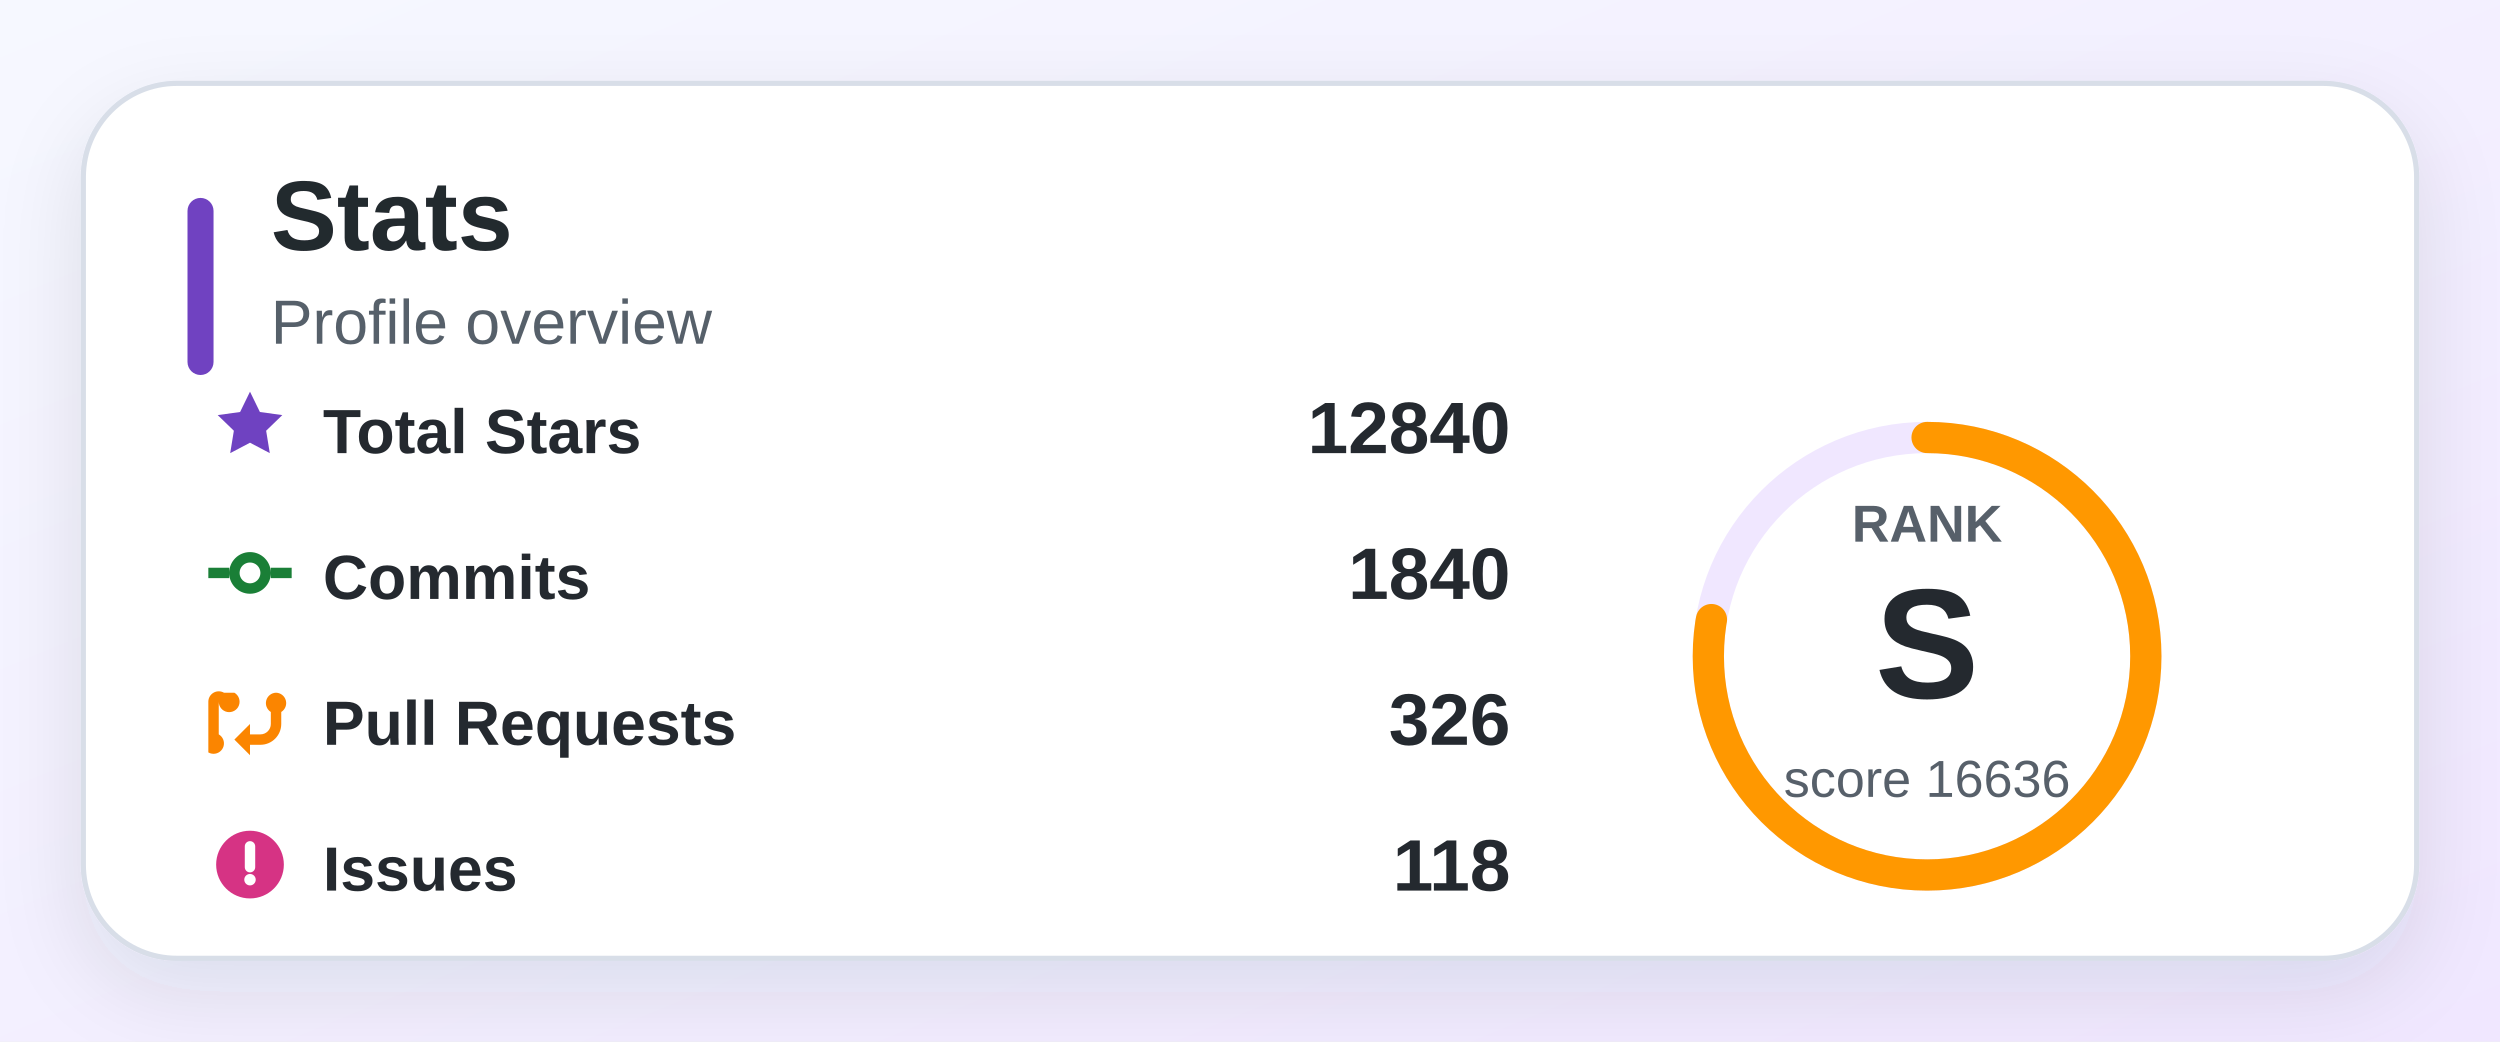
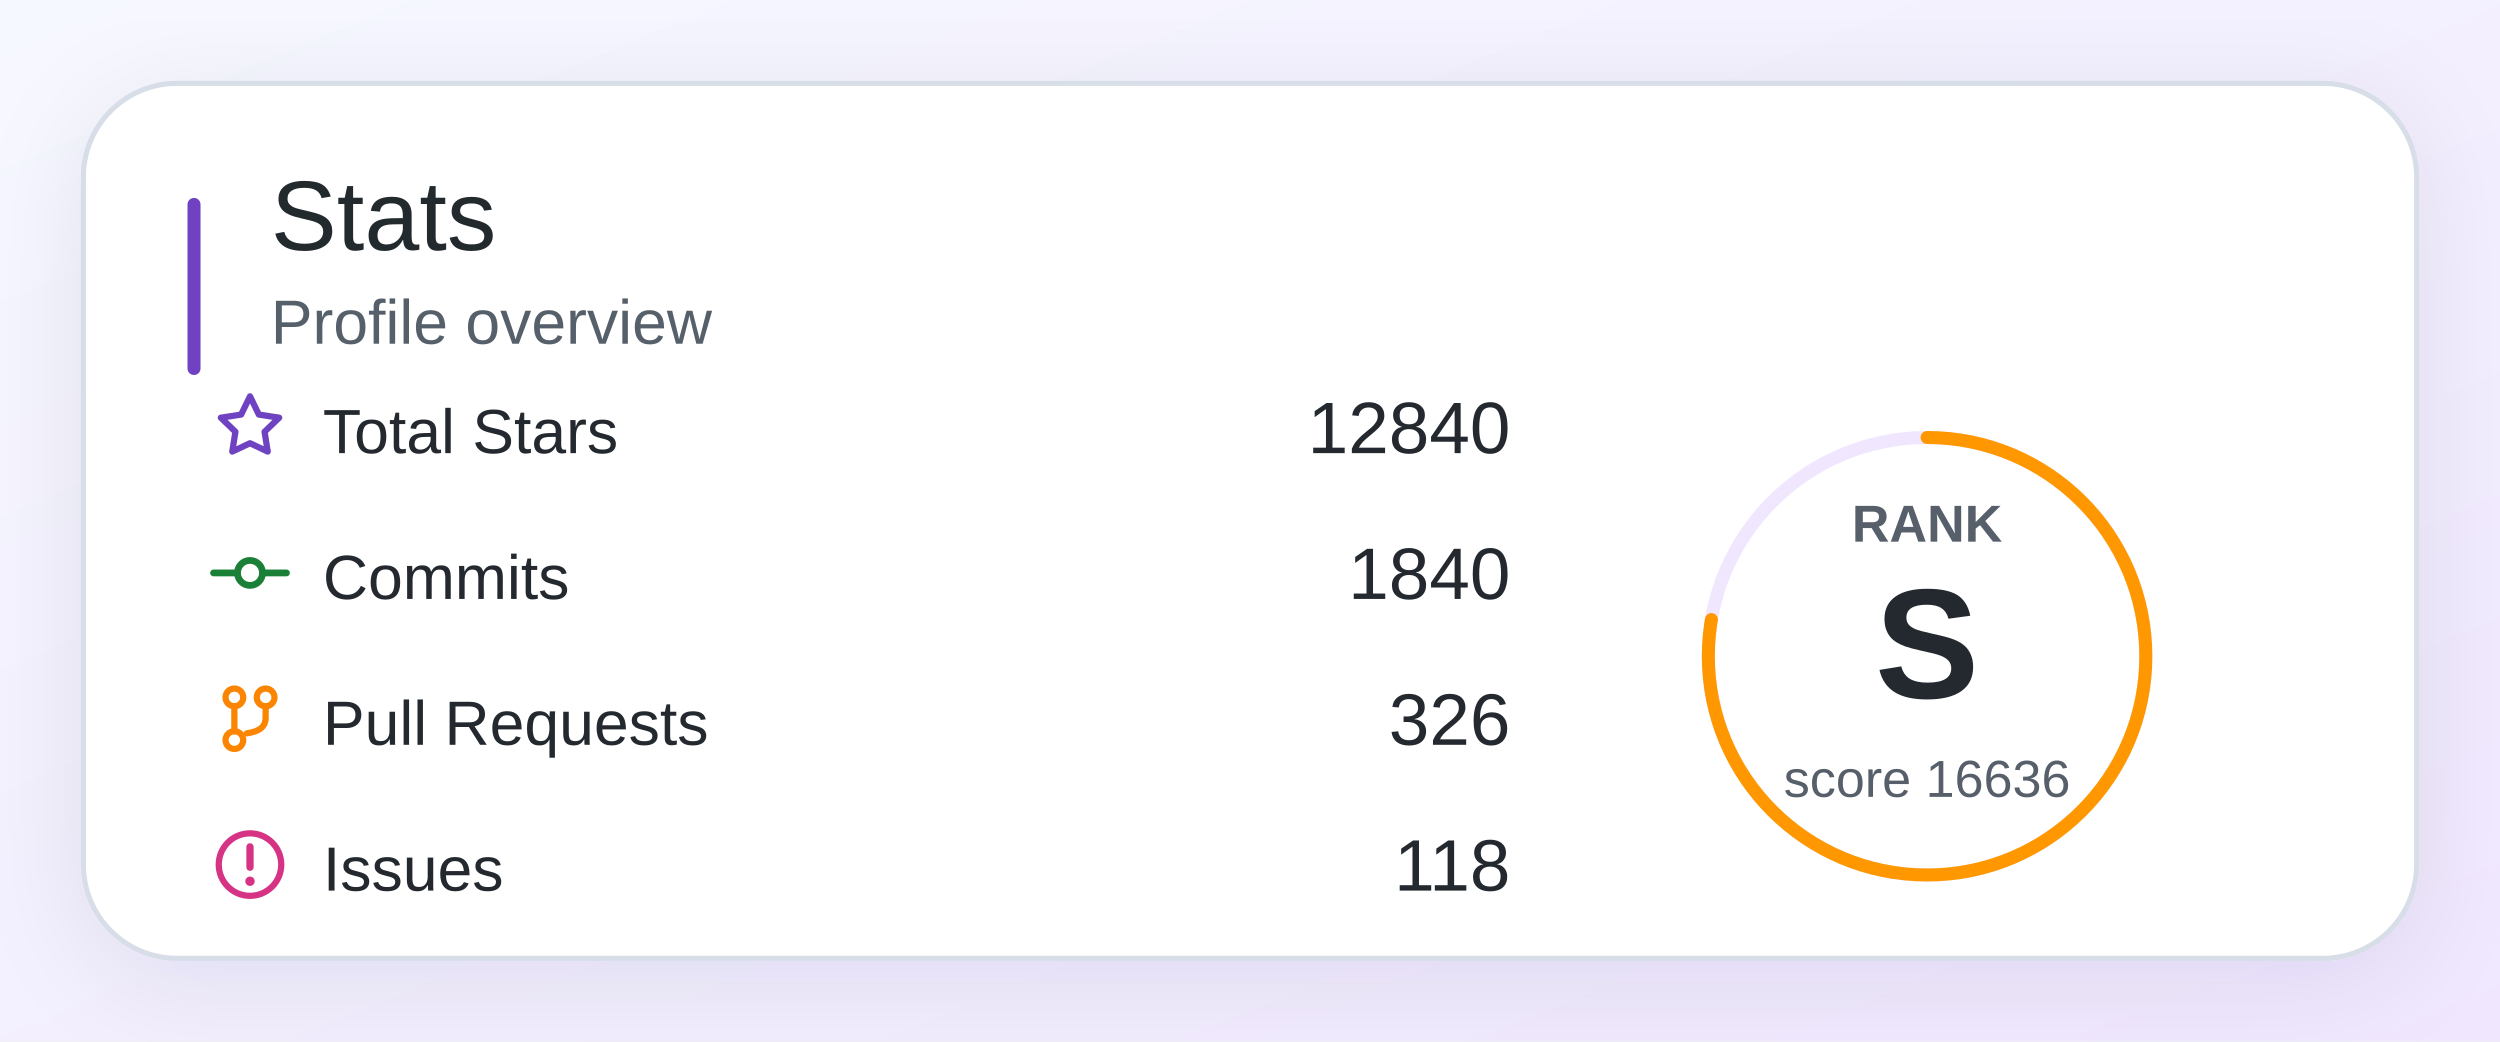
- <svg xmlns="http://www.w3.org/2000/svg" width="480" height="200" viewBox="0 0 480 200" role="img">
+ <svg xmlns="http://www.w3.org/2000/svg" width="480" height="200" viewBox="0 0 480 200" role="img" shape-rendering="geometricPrecision">
  <defs>
    <linearGradient id="bg" x1="0" y1="0" x2="1" y2="1">
      <stop offset="0%" stop-color="#f6f8ff" />
      <stop offset="100%" stop-color="#f0e7ff" />
    </linearGradient>
    <filter id="shadow" x="-10%" y="-10%" width="120%" height="130%">
-       <feDropShadow dx="0" dy="6" stdDeviation="8" flood-color="#1f2937" flood-opacity="0.10" />
+       <feDropShadow dx="0" dy="4" stdDeviation="10" flood-color="#1f2937" flood-opacity="0.08" />
    </filter>
  </defs>
  <rect width="100%" height="100%" fill="url(#bg)" />
  <g filter="url(#shadow)">
    <rect x="16" y="16" width="448" height="168" rx="18" fill="#ffffff" stroke="#d8dee8" />
-     <rect x="36" y="38" width="5" height="34" rx="2.5" fill="#6f42c1" />
-     <text x="52" y="48" font-family="Arial, sans-serif" font-size="19" font-weight="700" fill="#24292f">Stats</text>
+     <rect x="36" y="38" width="2.5" height="34" rx="1.25" fill="#6f42c1" />
+     <text x="52" y="48" font-family="'Helvetica Neue', Arial, sans-serif" font-size="19" font-weight="500" fill="#24292f">Stats</text>
    <text x="52" y="66" font-family="Arial, sans-serif" font-size="12" fill="#57606a">Profile overview</text>
  </g>
  <g>
-     <svg x="40" y="74" width="16" height="16" viewBox="0 0 16 16" fill="#6f42c1" aria-hidden="true">
-       <path d="M8 1.2l1.9 3.9 4.3.6-3.1 3 .7 4.3L8 11l-3.8 2 .7-4.3-3.1-3 4.3-.6L8 1.2z" />
+     <svg x="40" y="74" width="16" height="16" viewBox="0 0 16 16" aria-hidden="true">
+       <path d="M8 2.1l1.7 3.5 3.9.6-2.8 2.7.6 3.8L8 11.1l-3.4 1.6.6-3.8-2.8-2.7 3.9-.6z" fill="none" stroke="#6f42c1" stroke-width="1.2" stroke-linejoin="round" />
    </svg>
-     <text x="62" y="87" font-family="Arial, sans-serif" font-size="12" font-weight="700" fill="#24292f">Total Stars</text>
-     <text x="290" y="87" text-anchor="end" font-family="Arial, sans-serif" font-size="14" font-weight="800" fill="#24292f">12840</text>
+     <text x="62" y="87" font-family="'Helvetica Neue', Arial, sans-serif" font-size="12" font-weight="500" fill="#24292f">Total Stars</text>
+     <text x="290" y="87" text-anchor="end" font-family="'Helvetica Neue', Arial, sans-serif" font-size="14" font-weight="500" fill="#24292f">12840</text>
  </g>
  <g>
-     <svg x="40" y="102" width="16" height="16" viewBox="0 0 16 16" fill="#1a7f37" aria-hidden="true">
-       <path d="M8 4a4 4 0 1 1 0 8 4 4 0 0 1 0-8zm0 2a2 2 0 1 0 0 4 2 2 0 0 0 0-4zM0 7h4v2H0V7zm12 0h4v2h-4V7z" />
+     <svg x="40" y="102" width="16" height="16" viewBox="0 0 16 16" aria-hidden="true">
+       <circle cx="8" cy="8" r="2.4" fill="none" stroke="#1a7f37" stroke-width="1.3" />
+       <path d="M1 8h4.4M10.6 8H15" fill="none" stroke="#1a7f37" stroke-width="1.3" stroke-linecap="round" />
    </svg>
-     <text x="62" y="115" font-family="Arial, sans-serif" font-size="12" font-weight="700" fill="#24292f">Commits</text>
-     <text x="290" y="115" text-anchor="end" font-family="Arial, sans-serif" font-size="14" font-weight="800" fill="#24292f">1840</text>
+     <text x="62" y="115" font-family="'Helvetica Neue', Arial, sans-serif" font-size="12" font-weight="500" fill="#24292f">Commits</text>
+     <text x="290" y="115" text-anchor="end" font-family="'Helvetica Neue', Arial, sans-serif" font-size="14" font-weight="500" fill="#24292f">1840</text>
  </g>
  <g>
-     <svg x="40" y="130" width="16" height="16" viewBox="0 0 16 16" fill="#fb8500" aria-hidden="true">
-       <path d="M5 3a2 2 0 1 1-3 1.7V11a2 2 0 1 1-2 0V4.7A2 2 0 0 1 3 3zm8 0a2 2 0 0 1 1 3.7V9a4 4 0 0 1-4 4H8v2L5 12l3-3v2h2a2 2 0 0 0 2-2V6.7A2 2 0 0 1 13 3z" />
+     <svg x="40" y="130" width="16" height="16" viewBox="0 0 16 16" aria-hidden="true">
+       <circle cx="5" cy="3.9" r="1.7" fill="none" stroke="#fb8500" stroke-width="1.2" />
+       <circle cx="5" cy="12.1" r="1.7" fill="none" stroke="#fb8500" stroke-width="1.2" />
+       <circle cx="11" cy="3.9" r="1.7" fill="none" stroke="#fb8500" stroke-width="1.2" />
+       <path d="M5 5.6v4.8M11 5.6v2.2c0 2-1.6 2.7-3.6 3" fill="none" stroke="#fb8500" stroke-width="1.2" stroke-linecap="round" />
    </svg>
-     <text x="62" y="143" font-family="Arial, sans-serif" font-size="12" font-weight="700" fill="#24292f">Pull Requests</text>
-     <text x="290" y="143" text-anchor="end" font-family="Arial, sans-serif" font-size="14" font-weight="800" fill="#24292f">326</text>
+     <text x="62" y="143" font-family="'Helvetica Neue', Arial, sans-serif" font-size="12" font-weight="500" fill="#24292f">Pull Requests</text>
+     <text x="290" y="143" text-anchor="end" font-family="'Helvetica Neue', Arial, sans-serif" font-size="14" font-weight="500" fill="#24292f">326</text>
  </g>
  <g>
-     <svg x="40" y="158" width="16" height="16" viewBox="0 0 16 16" fill="#d63384" aria-hidden="true">
-       <path d="M8 1.5a6.5 6.5 0 1 1 0 13 6.5 6.5 0 0 1 0-13zm0 2a1 1 0 0 0-1 1v4a1 1 0 1 0 2 0v-4a1 1 0 0 0-1-1zm0 8.5a1.1 1.1 0 1 0 0-2.2 1.1 1.1 0 0 0 0 2.2z" />
+     <svg x="40" y="158" width="16" height="16" viewBox="0 0 16 16" aria-hidden="true">
+       <circle cx="8" cy="8" r="6" fill="none" stroke="#d63384" stroke-width="1.2" />
+       <path d="M8 4.6v3.9" fill="none" stroke="#d63384" stroke-width="1.4" stroke-linecap="round" />
+       <circle cx="8" cy="11.2" r="0.9" fill="#d63384" />
    </svg>
-     <text x="62" y="171" font-family="Arial, sans-serif" font-size="12" font-weight="700" fill="#24292f">Issues</text>
-     <text x="290" y="171" text-anchor="end" font-family="Arial, sans-serif" font-size="14" font-weight="800" fill="#24292f">118</text>
+     <text x="62" y="171" font-family="'Helvetica Neue', Arial, sans-serif" font-size="12" font-weight="500" fill="#24292f">Issues</text>
+     <text x="290" y="171" text-anchor="end" font-family="'Helvetica Neue', Arial, sans-serif" font-size="14" font-weight="500" fill="#24292f">118</text>
  </g>
  <g>
-     <circle cx="370" cy="126" r="42" fill="#ffffff" stroke="#f0e7ff" stroke-width="6" />
-     <circle cx="370" cy="126" r="42" fill="none" stroke="#ff9800" stroke-width="6" stroke-linecap="round" stroke-dasharray="205 264" transform="rotate(-90 370 126)" />
-     <text x="370" y="134" text-anchor="middle" font-family="Arial, sans-serif" font-size="30" font-weight="900" fill="#24292f">S</text>
-     <text x="370" y="104" text-anchor="middle" font-family="Arial, sans-serif" font-size="10" font-weight="700" fill="#57606a">RANK</text>
+     <circle cx="370" cy="126" r="42" fill="#ffffff" stroke="#f0e7ff" stroke-width="2.5" />
+     <circle cx="370" cy="126" r="42" fill="none" stroke="#ff9800" stroke-width="2.5" stroke-linecap="round" stroke-dasharray="205 264" transform="rotate(-90 370 126)" />
+     <text x="370" y="134" text-anchor="middle" font-family="Arial, sans-serif" font-size="30" font-weight="700" fill="#24292f">S</text>
+     <text x="370" y="104" text-anchor="middle" font-family="Arial, sans-serif" font-size="10" font-weight="600" fill="#57606a">RANK</text>
    <text x="370" y="153" text-anchor="middle" font-family="Arial, sans-serif" font-size="10" fill="#57606a">score 16636</text>
  </g>
</svg>
